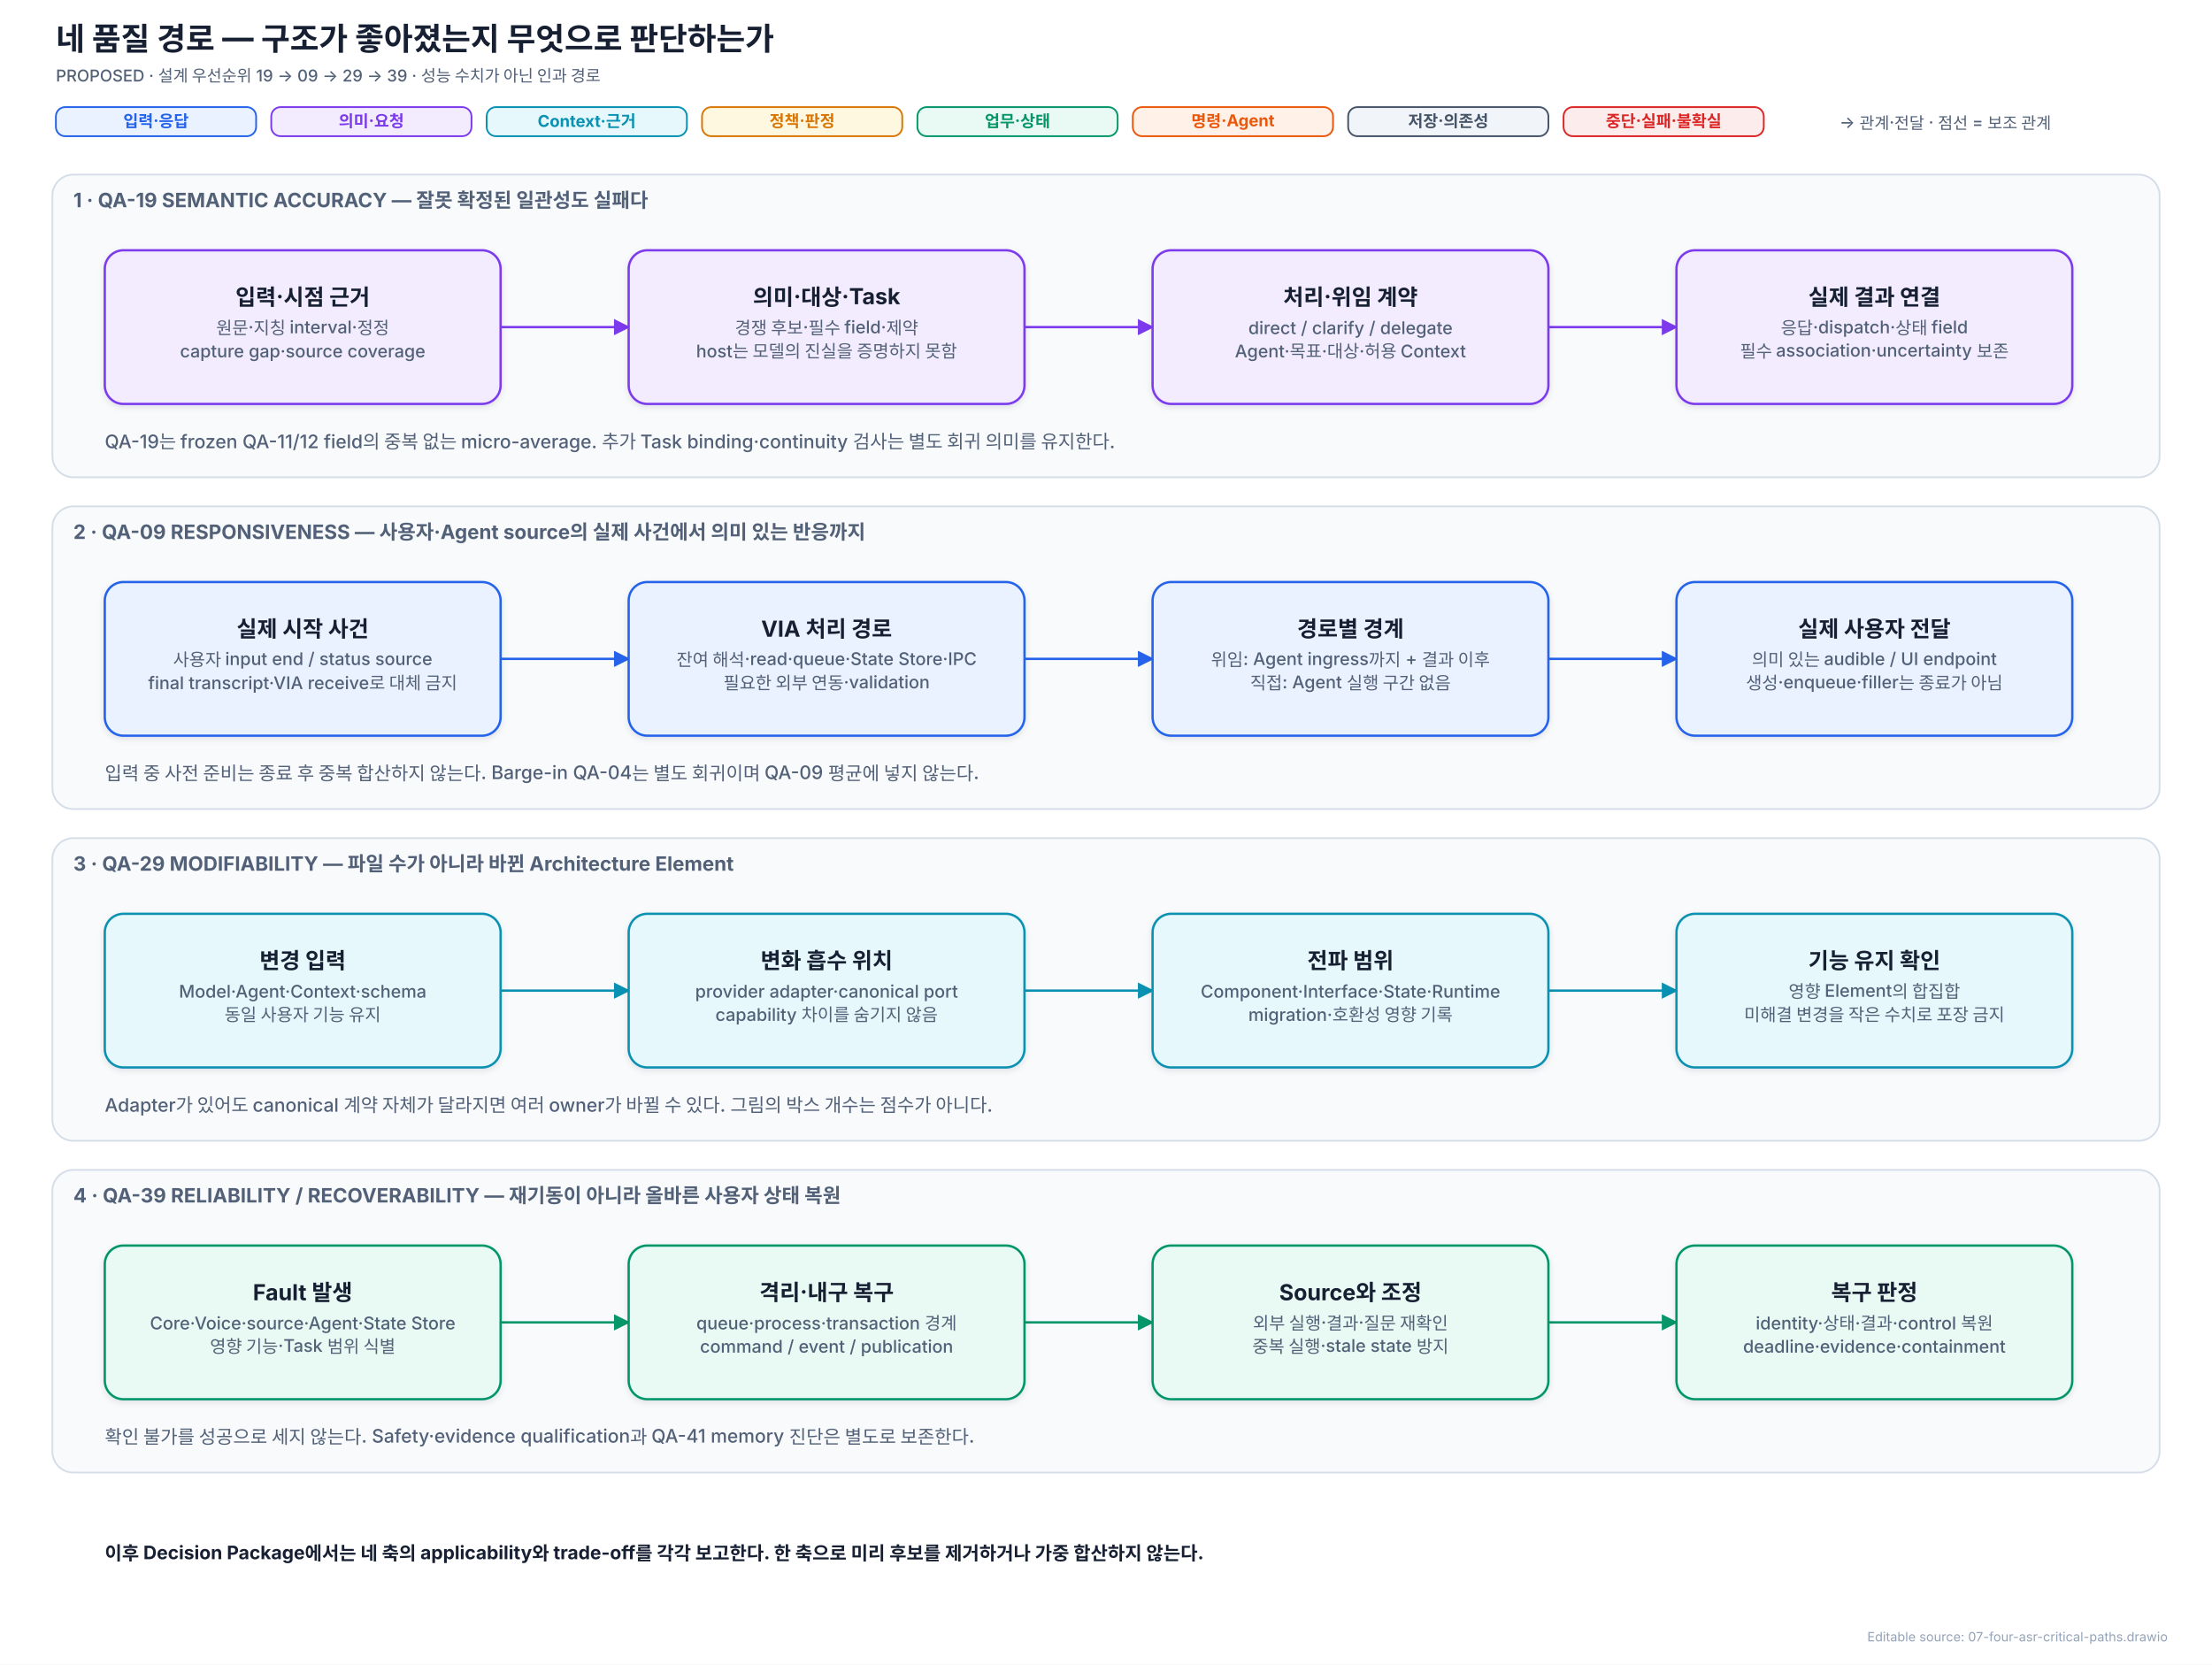
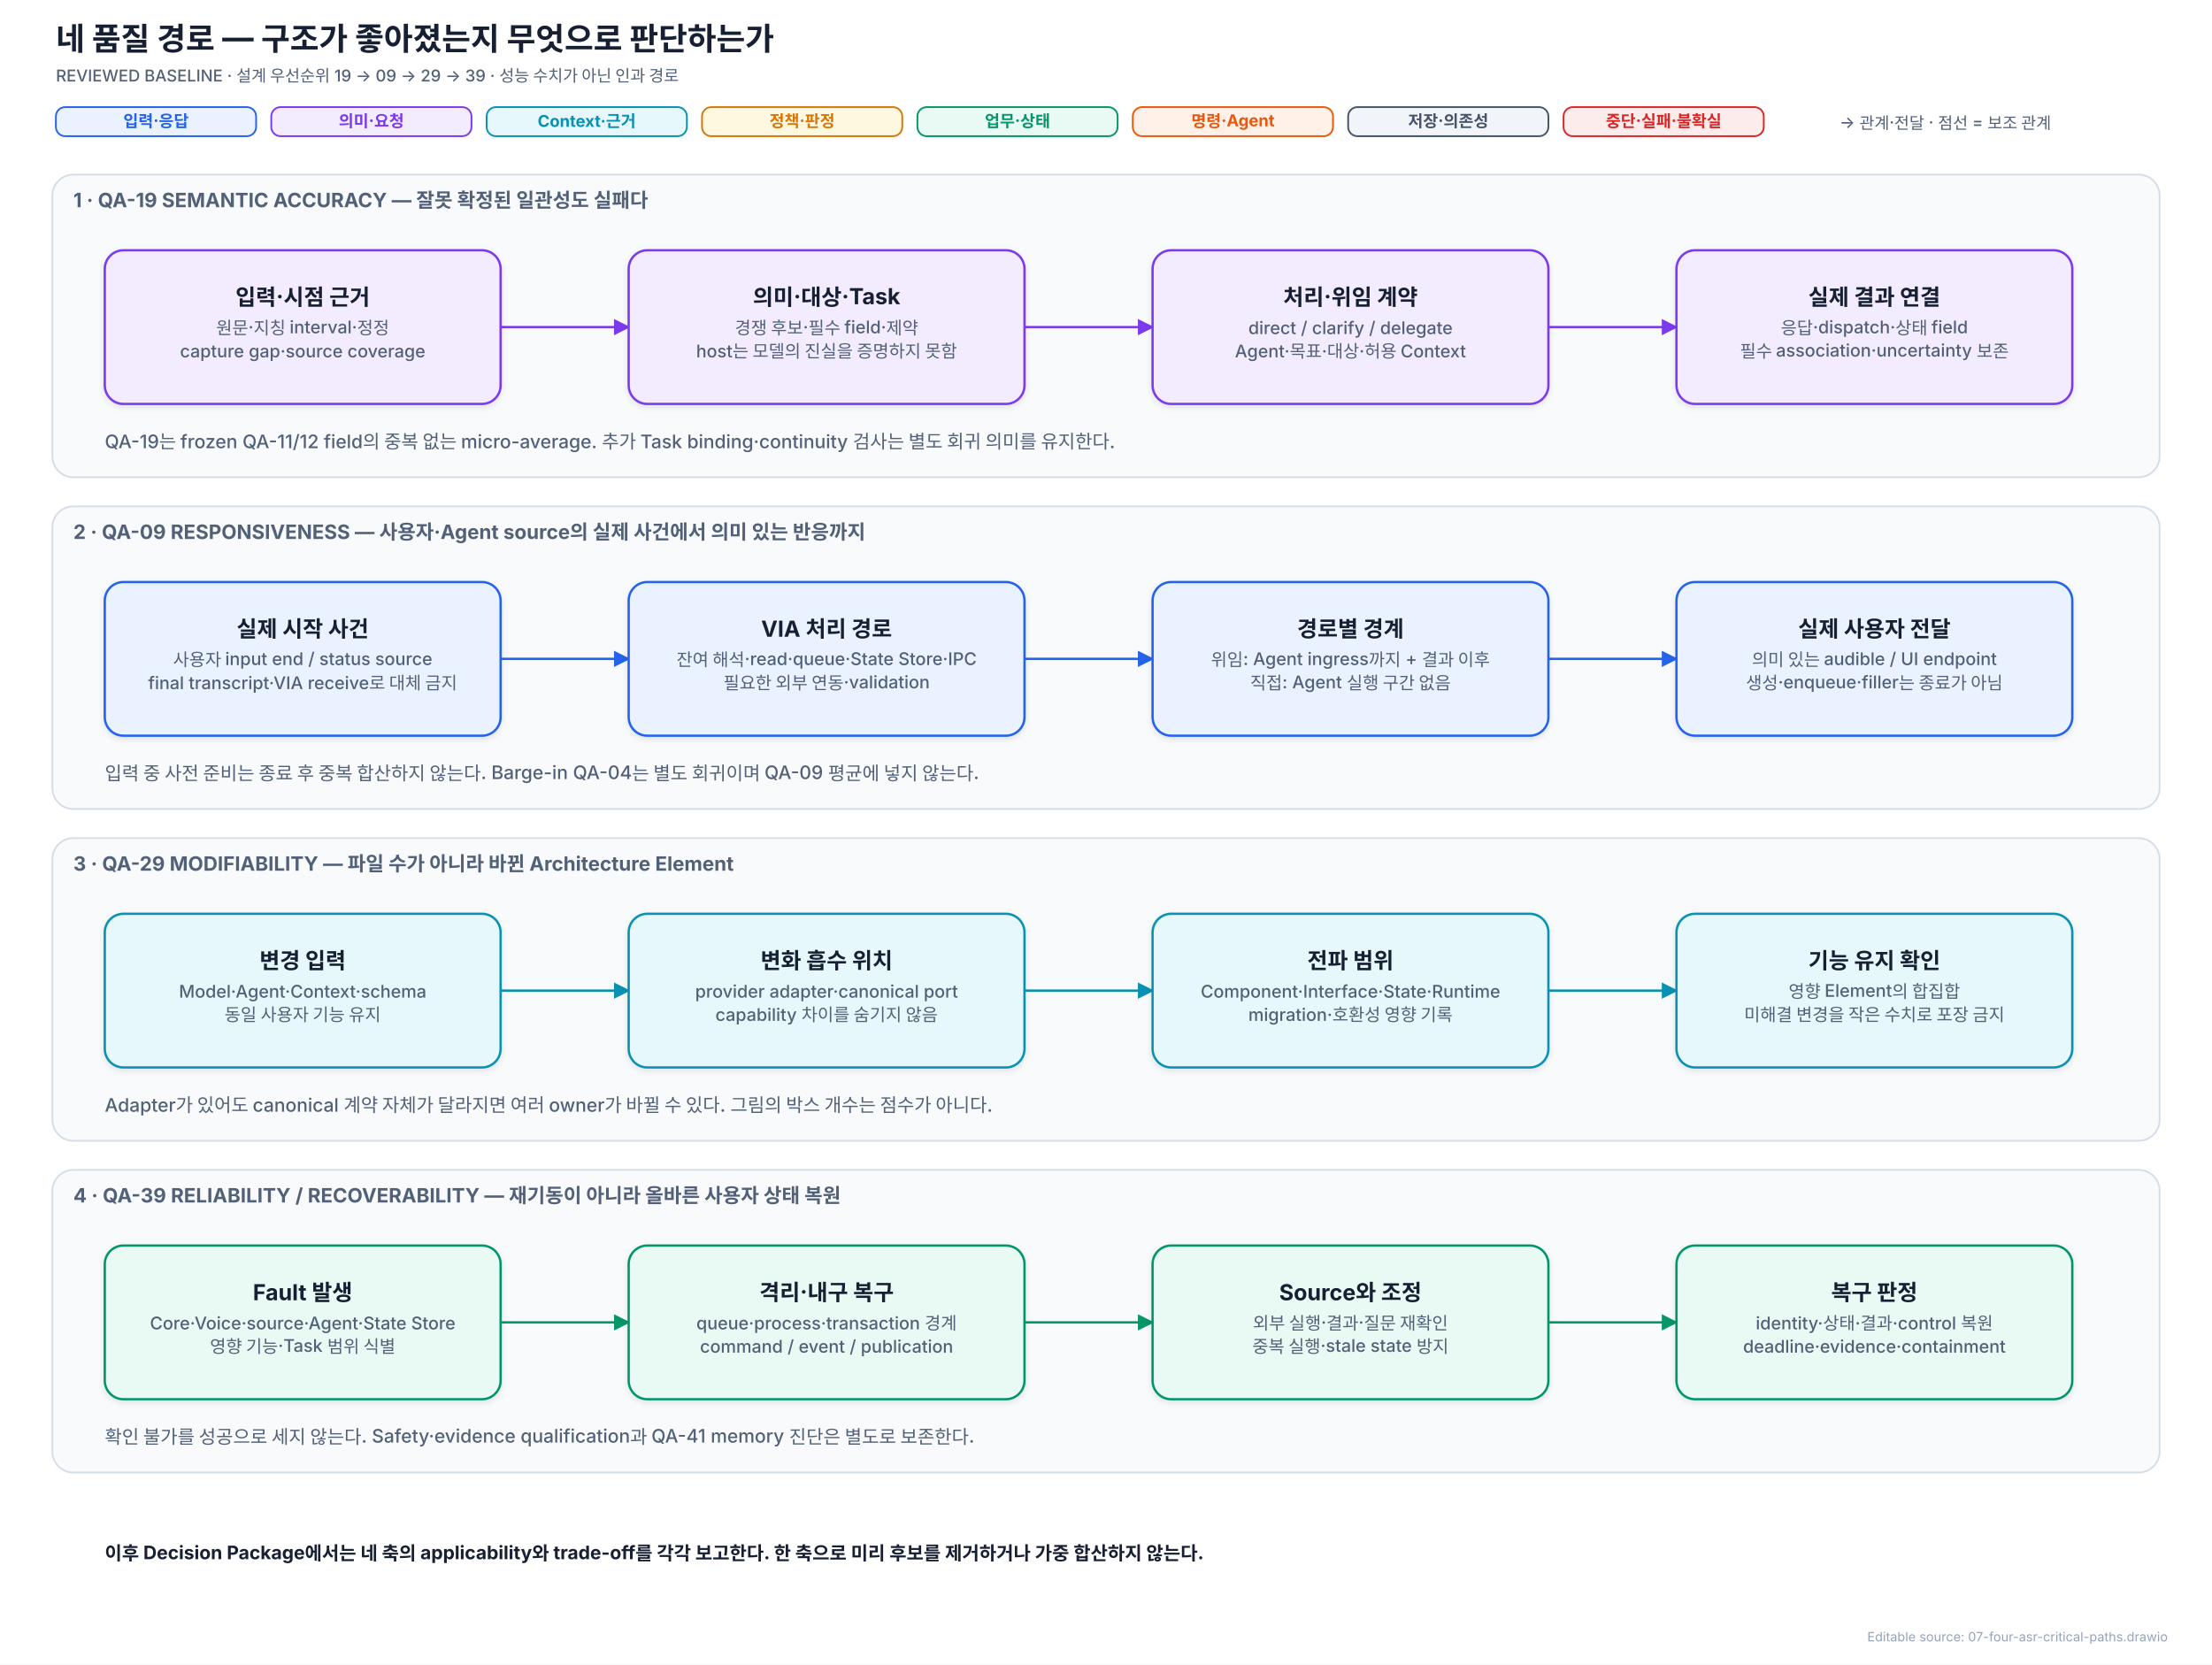
<svg xmlns="http://www.w3.org/2000/svg" width="1900" height="1430" viewBox="0 0 1900 1430" role="img" aria-labelledby="title desc">
  <defs>
    <marker id="arrow" viewBox="0 0 10 10" refX="9" refY="5" markerWidth="7" markerHeight="7" orient="auto-start-reverse">
      <path d="M 0 0 L 10 5 L 0 10 z" fill="#64748B" />
    </marker>
    <marker id="arrow-blue" viewBox="0 0 10 10" refX="9" refY="5" markerWidth="7" markerHeight="7" orient="auto-start-reverse">
      <path d="M 0 0 L 10 5 L 0 10 z" fill="#2563EB" />
    </marker>
    <marker id="arrow-cyan" viewBox="0 0 10 10" refX="9" refY="5" markerWidth="7" markerHeight="7" orient="auto-start-reverse">
      <path d="M 0 0 L 10 5 L 0 10 z" fill="#0891B2" />
    </marker>
    <marker id="arrow-purple" viewBox="0 0 10 10" refX="9" refY="5" markerWidth="7" markerHeight="7" orient="auto-start-reverse">
      <path d="M 0 0 L 10 5 L 0 10 z" fill="#7C3AED" />
    </marker>
    <marker id="arrow-green" viewBox="0 0 10 10" refX="9" refY="5" markerWidth="7" markerHeight="7" orient="auto-start-reverse">
      <path d="M 0 0 L 10 5 L 0 10 z" fill="#059669" />
    </marker>
    <marker id="arrow-orange" viewBox="0 0 10 10" refX="9" refY="5" markerWidth="7" markerHeight="7" orient="auto-start-reverse">
      <path d="M 0 0 L 10 5 L 0 10 z" fill="#EA580C" />
    </marker>
    <marker id="arrow-amber" viewBox="0 0 10 10" refX="9" refY="5" markerWidth="7" markerHeight="7" orient="auto-start-reverse">
      <path d="M 0 0 L 10 5 L 0 10 z" fill="#D97706" />
    </marker>
    <marker id="arrow-gray" viewBox="0 0 10 10" refX="9" refY="5" markerWidth="7" markerHeight="7" orient="auto-start-reverse">
      <path d="M 0 0 L 10 5 L 0 10 z" fill="#475569" />
    </marker>
    <marker id="arrow-red" viewBox="0 0 10 10" refX="9" refY="5" markerWidth="7" markerHeight="7" orient="auto-start-reverse">
      <path d="M 0 0 L 10 5 L 0 10 z" fill="#DC2626" />
    </marker>
    <filter id="shadow" x="-10%" y="-10%" width="120%" height="140%">
      <feDropShadow dx="0" dy="2" stdDeviation="3" flood-color="#0F172A" flood-opacity="0.10" />
    </filter>
  </defs>
  <rect width="1900" height="1430" fill="#FFFFFF" />
  <text x="48" y="43" font-family="Inter, Arial, sans-serif" font-size="27" font-weight="750" fill="#172033">네 품질 경로 — 구조가 좋아졌는지 무엇으로 판단하는가</text>
-   <text x="48" y="70" font-family="Inter, Arial, sans-serif" font-size="14" font-weight="500" fill="#526178">PROPOSED · 설계 우선순위 19 → 09 → 29 → 39 · 성능 수치가 아닌 인과 경로</text>
+   <text x="48" y="70" font-family="Inter, Arial, sans-serif" font-size="14" font-weight="500" fill="#526178">REVIEWED BASELINE · 설계 우선순위 19 → 09 → 29 → 39 · 성능 수치가 아닌 인과 경로</text>
  <rect x="45" y="150" width="1810" height="260" rx="18" fill="#F8FAFC" stroke="#D5DDE9" stroke-width="1.5" />
  <text x="63" y="178" font-family="Inter, Arial, sans-serif" font-size="17" font-weight="750" fill="#526178">1 · QA-19 SEMANTIC ACCURACY — 잘못 확정된 일관성도 실패다</text>
  <rect x="45" y="435" width="1810" height="260" rx="18" fill="#F8FAFC" stroke="#D5DDE9" stroke-width="1.5" />
  <text x="63" y="463" font-family="Inter, Arial, sans-serif" font-size="17" font-weight="750" fill="#526178">2 · QA-09 RESPONSIVENESS — 사용자·Agent source의 실제 사건에서 의미 있는 반응까지</text>
  <rect x="45" y="720" width="1810" height="260" rx="18" fill="#F8FAFC" stroke="#D5DDE9" stroke-width="1.5" />
  <text x="63" y="748" font-family="Inter, Arial, sans-serif" font-size="17" font-weight="750" fill="#526178">3 · QA-29 MODIFIABILITY — 파일 수가 아니라 바뀐 Architecture Element</text>
  <rect x="45" y="1005" width="1810" height="260" rx="18" fill="#F8FAFC" stroke="#D5DDE9" stroke-width="1.5" />
  <text x="63" y="1033" font-family="Inter, Arial, sans-serif" font-size="17" font-weight="750" fill="#526178">4 · QA-39 RELIABILITY / RECOVERABILITY — 재기동이 아니라 올바른 사용자 상태 복원</text>
  <polyline points="430,281.0 540,281.0" fill="none" stroke="#7C3AED" stroke-width="2" stroke-linejoin="round" stroke-linecap="round" marker-end="url(#arrow-purple)" />
  <polyline points="880,281.0 990,281.0" fill="none" stroke="#7C3AED" stroke-width="2" stroke-linejoin="round" stroke-linecap="round" marker-end="url(#arrow-purple)" />
  <polyline points="1330,281.0 1440,281.0" fill="none" stroke="#7C3AED" stroke-width="2" stroke-linejoin="round" stroke-linecap="round" marker-end="url(#arrow-purple)" />
  <polyline points="430,566.0 540,566.0" fill="none" stroke="#2563EB" stroke-width="2" stroke-linejoin="round" stroke-linecap="round" marker-end="url(#arrow-blue)" />
  <polyline points="880,566.0 990,566.0" fill="none" stroke="#2563EB" stroke-width="2" stroke-linejoin="round" stroke-linecap="round" marker-end="url(#arrow-blue)" />
  <polyline points="1330,566.0 1440,566.0" fill="none" stroke="#2563EB" stroke-width="2" stroke-linejoin="round" stroke-linecap="round" marker-end="url(#arrow-blue)" />
  <polyline points="430,851.0 540,851.0" fill="none" stroke="#0891B2" stroke-width="2" stroke-linejoin="round" stroke-linecap="round" marker-end="url(#arrow-cyan)" />
  <polyline points="880,851.0 990,851.0" fill="none" stroke="#0891B2" stroke-width="2" stroke-linejoin="round" stroke-linecap="round" marker-end="url(#arrow-cyan)" />
  <polyline points="1330,851.0 1440,851.0" fill="none" stroke="#0891B2" stroke-width="2" stroke-linejoin="round" stroke-linecap="round" marker-end="url(#arrow-cyan)" />
  <polyline points="430,1136.0 540,1136.0" fill="none" stroke="#059669" stroke-width="2" stroke-linejoin="round" stroke-linecap="round" marker-end="url(#arrow-green)" />
  <polyline points="880,1136.0 990,1136.0" fill="none" stroke="#059669" stroke-width="2" stroke-linejoin="round" stroke-linecap="round" marker-end="url(#arrow-green)" />
  <polyline points="1330,1136.0 1440,1136.0" fill="none" stroke="#059669" stroke-width="2" stroke-linejoin="round" stroke-linecap="round" marker-end="url(#arrow-green)" />
  <rect x="90" y="215" width="340" height="132" rx="16" fill="#F3ECFF" stroke="#7C3AED" stroke-width="2" filter="url(#shadow)" />
  <g font-family="Inter, Arial, sans-serif">
    <text x="260.0" y="262.0" text-anchor="middle" font-size="19" font-weight="700" fill="#172033">입력·시점 근거</text>
    <text x="260.0" y="287.0" text-anchor="middle" font-size="15" font-weight="500" fill="#526178">원문·지칭 interval·정정</text>
    <text x="260.0" y="307.0" text-anchor="middle" font-size="15" font-weight="500" fill="#526178">capture gap·source coverage</text>
  </g>
  <rect x="540" y="215" width="340" height="132" rx="16" fill="#F3ECFF" stroke="#7C3AED" stroke-width="2" filter="url(#shadow)" />
  <g font-family="Inter, Arial, sans-serif">
    <text x="710.0" y="262.0" text-anchor="middle" font-size="19" font-weight="700" fill="#172033">의미·대상·Task</text>
    <text x="710.0" y="287.0" text-anchor="middle" font-size="15" font-weight="500" fill="#526178">경쟁 후보·필수 field·제약</text>
    <text x="710.0" y="307.0" text-anchor="middle" font-size="15" font-weight="500" fill="#526178">host는 모델의 진실을 증명하지 못함</text>
  </g>
  <rect x="990" y="215" width="340" height="132" rx="16" fill="#F3ECFF" stroke="#7C3AED" stroke-width="2" filter="url(#shadow)" />
  <g font-family="Inter, Arial, sans-serif">
    <text x="1160.0" y="262.0" text-anchor="middle" font-size="19" font-weight="700" fill="#172033">처리·위임 계약</text>
    <text x="1160.0" y="287.0" text-anchor="middle" font-size="15" font-weight="500" fill="#526178">direct / clarify / delegate</text>
    <text x="1160.0" y="307.0" text-anchor="middle" font-size="15" font-weight="500" fill="#526178">Agent·목표·대상·허용 Context</text>
  </g>
  <rect x="1440" y="215" width="340" height="132" rx="16" fill="#F3ECFF" stroke="#7C3AED" stroke-width="2" filter="url(#shadow)" />
  <g font-family="Inter, Arial, sans-serif">
    <text x="1610.0" y="262.0" text-anchor="middle" font-size="19" font-weight="700" fill="#172033">실제 결과 연결</text>
    <text x="1610.0" y="287.0" text-anchor="middle" font-size="15" font-weight="500" fill="#526178">응답·dispatch·상태 field</text>
    <text x="1610.0" y="307.0" text-anchor="middle" font-size="15" font-weight="500" fill="#526178">필수 association·uncertainty 보존</text>
  </g>
  <rect x="90" y="500" width="340" height="132" rx="16" fill="#EAF2FF" stroke="#2563EB" stroke-width="2" filter="url(#shadow)" />
  <g font-family="Inter, Arial, sans-serif">
    <text x="260.0" y="547.0" text-anchor="middle" font-size="19" font-weight="700" fill="#172033">실제 시작 사건</text>
    <text x="260.0" y="572.0" text-anchor="middle" font-size="15" font-weight="500" fill="#526178">사용자 input end / status source</text>
    <text x="260.0" y="592.0" text-anchor="middle" font-size="15" font-weight="500" fill="#526178">final transcript·VIA receive로 대체 금지</text>
  </g>
  <rect x="540" y="500" width="340" height="132" rx="16" fill="#EAF2FF" stroke="#2563EB" stroke-width="2" filter="url(#shadow)" />
  <g font-family="Inter, Arial, sans-serif">
    <text x="710.0" y="547.0" text-anchor="middle" font-size="19" font-weight="700" fill="#172033">VIA 처리 경로</text>
    <text x="710.0" y="572.0" text-anchor="middle" font-size="15" font-weight="500" fill="#526178">잔여 해석·read·queue·State Store·IPC</text>
    <text x="710.0" y="592.0" text-anchor="middle" font-size="15" font-weight="500" fill="#526178">필요한 외부 연동·validation</text>
  </g>
  <rect x="990" y="500" width="340" height="132" rx="16" fill="#EAF2FF" stroke="#2563EB" stroke-width="2" filter="url(#shadow)" />
  <g font-family="Inter, Arial, sans-serif">
    <text x="1160.0" y="547.0" text-anchor="middle" font-size="19" font-weight="700" fill="#172033">경로별 경계</text>
    <text x="1160.0" y="572.0" text-anchor="middle" font-size="15" font-weight="500" fill="#526178">위임: Agent ingress까지 + 결과 이후</text>
    <text x="1160.0" y="592.0" text-anchor="middle" font-size="15" font-weight="500" fill="#526178">직접: Agent 실행 구간 없음</text>
  </g>
  <rect x="1440" y="500" width="340" height="132" rx="16" fill="#EAF2FF" stroke="#2563EB" stroke-width="2" filter="url(#shadow)" />
  <g font-family="Inter, Arial, sans-serif">
    <text x="1610.0" y="547.0" text-anchor="middle" font-size="19" font-weight="700" fill="#172033">실제 사용자 전달</text>
    <text x="1610.0" y="572.0" text-anchor="middle" font-size="15" font-weight="500" fill="#526178">의미 있는 audible / UI endpoint</text>
    <text x="1610.0" y="592.0" text-anchor="middle" font-size="15" font-weight="500" fill="#526178">생성·enqueue·filler는 종료가 아님</text>
  </g>
  <rect x="90" y="785" width="340" height="132" rx="16" fill="#E6F8FB" stroke="#0891B2" stroke-width="2" filter="url(#shadow)" />
  <g font-family="Inter, Arial, sans-serif">
    <text x="260.0" y="832.0" text-anchor="middle" font-size="19" font-weight="700" fill="#172033">변경 입력</text>
    <text x="260.0" y="857.0" text-anchor="middle" font-size="15" font-weight="500" fill="#526178">Model·Agent·Context·schema</text>
    <text x="260.0" y="877.0" text-anchor="middle" font-size="15" font-weight="500" fill="#526178">동일 사용자 기능 유지</text>
  </g>
  <rect x="540" y="785" width="340" height="132" rx="16" fill="#E6F8FB" stroke="#0891B2" stroke-width="2" filter="url(#shadow)" />
  <g font-family="Inter, Arial, sans-serif">
    <text x="710.0" y="832.0" text-anchor="middle" font-size="19" font-weight="700" fill="#172033">변화 흡수 위치</text>
    <text x="710.0" y="857.0" text-anchor="middle" font-size="15" font-weight="500" fill="#526178">provider adapter·canonical port</text>
    <text x="710.0" y="877.0" text-anchor="middle" font-size="15" font-weight="500" fill="#526178">capability 차이를 숨기지 않음</text>
  </g>
  <rect x="990" y="785" width="340" height="132" rx="16" fill="#E6F8FB" stroke="#0891B2" stroke-width="2" filter="url(#shadow)" />
  <g font-family="Inter, Arial, sans-serif">
    <text x="1160.0" y="832.0" text-anchor="middle" font-size="19" font-weight="700" fill="#172033">전파 범위</text>
    <text x="1160.0" y="857.0" text-anchor="middle" font-size="15" font-weight="500" fill="#526178">Component·Interface·State·Runtime</text>
    <text x="1160.0" y="877.0" text-anchor="middle" font-size="15" font-weight="500" fill="#526178">migration·호환성 영향 기록</text>
  </g>
  <rect x="1440" y="785" width="340" height="132" rx="16" fill="#E6F8FB" stroke="#0891B2" stroke-width="2" filter="url(#shadow)" />
  <g font-family="Inter, Arial, sans-serif">
    <text x="1610.0" y="832.0" text-anchor="middle" font-size="19" font-weight="700" fill="#172033">기능 유지 확인</text>
    <text x="1610.0" y="857.0" text-anchor="middle" font-size="15" font-weight="500" fill="#526178">영향 Element의 합집합</text>
    <text x="1610.0" y="877.0" text-anchor="middle" font-size="15" font-weight="500" fill="#526178">미해결 변경을 작은 수치로 포장 금지</text>
  </g>
  <rect x="90" y="1070" width="340" height="132" rx="16" fill="#E9F9F3" stroke="#059669" stroke-width="2" filter="url(#shadow)" />
  <g font-family="Inter, Arial, sans-serif">
    <text x="260.0" y="1117.0" text-anchor="middle" font-size="19" font-weight="700" fill="#172033">Fault 발생</text>
    <text x="260.0" y="1142.0" text-anchor="middle" font-size="15" font-weight="500" fill="#526178">Core·Voice·source·Agent·State Store</text>
    <text x="260.0" y="1162.0" text-anchor="middle" font-size="15" font-weight="500" fill="#526178">영향 기능·Task 범위 식별</text>
  </g>
  <rect x="540" y="1070" width="340" height="132" rx="16" fill="#E9F9F3" stroke="#059669" stroke-width="2" filter="url(#shadow)" />
  <g font-family="Inter, Arial, sans-serif">
    <text x="710.0" y="1117.0" text-anchor="middle" font-size="19" font-weight="700" fill="#172033">격리·내구 복구</text>
    <text x="710.0" y="1142.0" text-anchor="middle" font-size="15" font-weight="500" fill="#526178">queue·process·transaction 경계</text>
    <text x="710.0" y="1162.0" text-anchor="middle" font-size="15" font-weight="500" fill="#526178">command / event / publication</text>
  </g>
  <rect x="990" y="1070" width="340" height="132" rx="16" fill="#E9F9F3" stroke="#059669" stroke-width="2" filter="url(#shadow)" />
  <g font-family="Inter, Arial, sans-serif">
    <text x="1160.0" y="1117.0" text-anchor="middle" font-size="19" font-weight="700" fill="#172033">Source와 조정</text>
    <text x="1160.0" y="1142.0" text-anchor="middle" font-size="15" font-weight="500" fill="#526178">외부 실행·결과·질문 재확인</text>
    <text x="1160.0" y="1162.0" text-anchor="middle" font-size="15" font-weight="500" fill="#526178">중복 실행·stale state 방지</text>
  </g>
  <rect x="1440" y="1070" width="340" height="132" rx="16" fill="#E9F9F3" stroke="#059669" stroke-width="2" filter="url(#shadow)" />
  <g font-family="Inter, Arial, sans-serif">
    <text x="1610.0" y="1117.0" text-anchor="middle" font-size="19" font-weight="700" fill="#172033">복구 판정</text>
    <text x="1610.0" y="1142.0" text-anchor="middle" font-size="15" font-weight="500" fill="#526178">identity·상태·결과·control 복원</text>
    <text x="1610.0" y="1162.0" text-anchor="middle" font-size="15" font-weight="500" fill="#526178">deadline·evidence·containment</text>
  </g>
  <text x="1580" y="110" text-anchor="start" font-family="Inter, Arial, sans-serif" font-size="14" font-weight="500" fill="#526178">→ 관계·전달  ·  점선 = 보조 관계</text>
  <text x="90" y="385" text-anchor="start" font-family="Inter, Arial, sans-serif" font-size="16" font-weight="500" fill="#526178">QA-19는 frozen QA-11/12 field의 중복 없는 micro-average. 추가 Task binding·continuity 검사는 별도 회귀 의미를 유지한다.</text>
  <text x="90" y="670" text-anchor="start" font-family="Inter, Arial, sans-serif" font-size="16" font-weight="500" fill="#526178">입력 중 사전 준비는 종료 후 중복 합산하지 않는다. Barge-in QA-04는 별도 회귀이며 QA-09 평균에 넣지 않는다.</text>
  <text x="90" y="955" text-anchor="start" font-family="Inter, Arial, sans-serif" font-size="16" font-weight="500" fill="#526178">Adapter가 있어도 canonical 계약 자체가 달라지면 여러 owner가 바뀔 수 있다. 그림의 박스 개수는 점수가 아니다.</text>
  <text x="90" y="1240" text-anchor="start" font-family="Inter, Arial, sans-serif" font-size="16" font-weight="500" fill="#526178">확인 불가를 성공으로 세지 않는다. Safety·evidence qualification과 QA-41 memory 진단은 별도로 보존한다.</text>
  <text x="90" y="1340" text-anchor="start" font-family="Inter, Arial, sans-serif" font-size="16" font-weight="700" fill="#172033">이후 Decision Package에서는 네 축의 applicability와 trade-off를 각각 보고한다. 한 축으로 미리 후보를 제거하거나 가중 합산하지 않는다.</text>
  <rect x="48" y="92" width="172" height="25" rx="8" fill="#EAF2FF" stroke="#2563EB" stroke-width="1.5" />
  <text x="134.0" y="109" text-anchor="middle" font-family="Inter, Arial, sans-serif" font-size="14" font-weight="700" fill="#2563EB">입력·응답</text>
  <rect x="233" y="92" width="172" height="25" rx="8" fill="#F3ECFF" stroke="#7C3AED" stroke-width="1.5" />
  <text x="319.0" y="109" text-anchor="middle" font-family="Inter, Arial, sans-serif" font-size="14" font-weight="700" fill="#7C3AED">의미·요청</text>
  <rect x="418" y="92" width="172" height="25" rx="8" fill="#E6F8FB" stroke="#0891B2" stroke-width="1.5" />
  <text x="504.0" y="109" text-anchor="middle" font-family="Inter, Arial, sans-serif" font-size="14" font-weight="700" fill="#0891B2">Context·근거</text>
  <rect x="603" y="92" width="172" height="25" rx="8" fill="#FFF8E1" stroke="#D97706" stroke-width="1.5" />
  <text x="689.0" y="109" text-anchor="middle" font-family="Inter, Arial, sans-serif" font-size="14" font-weight="700" fill="#D97706">정책·판정</text>
  <rect x="788" y="92" width="172" height="25" rx="8" fill="#E9F9F3" stroke="#059669" stroke-width="1.5" />
  <text x="874.0" y="109" text-anchor="middle" font-family="Inter, Arial, sans-serif" font-size="14" font-weight="700" fill="#059669">업무·상태</text>
  <rect x="973" y="92" width="172" height="25" rx="8" fill="#FFF1E8" stroke="#EA580C" stroke-width="1.5" />
  <text x="1059.0" y="109" text-anchor="middle" font-family="Inter, Arial, sans-serif" font-size="14" font-weight="700" fill="#EA580C">명령·Agent</text>
  <rect x="1158" y="92" width="172" height="25" rx="8" fill="#F1F5F9" stroke="#475569" stroke-width="1.5" />
  <text x="1244.0" y="109" text-anchor="middle" font-family="Inter, Arial, sans-serif" font-size="14" font-weight="700" fill="#475569">저장·의존성</text>
  <rect x="1343" y="92" width="172" height="25" rx="8" fill="#FDECEC" stroke="#DC2626" stroke-width="1.5" />
  <text x="1429.0" y="109" text-anchor="middle" font-family="Inter, Arial, sans-serif" font-size="14" font-weight="700" fill="#DC2626">중단·실패·불확실</text>
  <text x="1862" y="1410" text-anchor="end" font-family="Inter, Arial, sans-serif" font-size="11" fill="#94A3B8">Editable source: 07-four-asr-critical-paths.drawio</text>
</svg>
